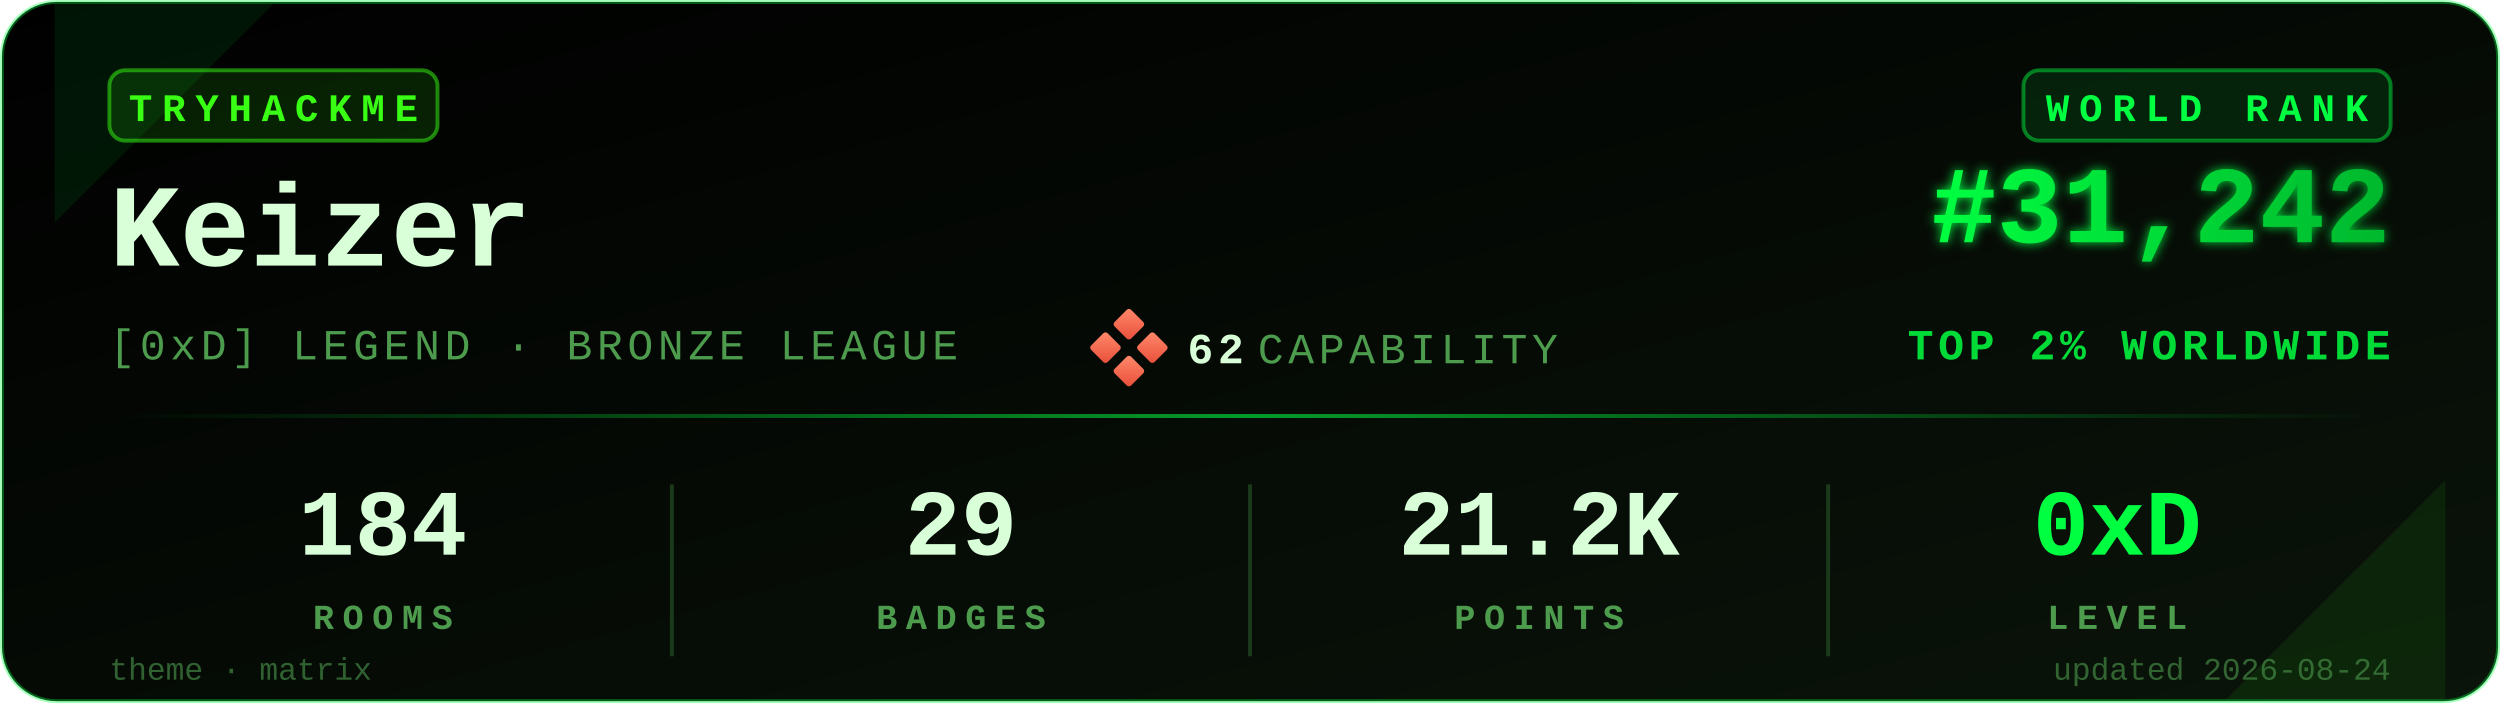
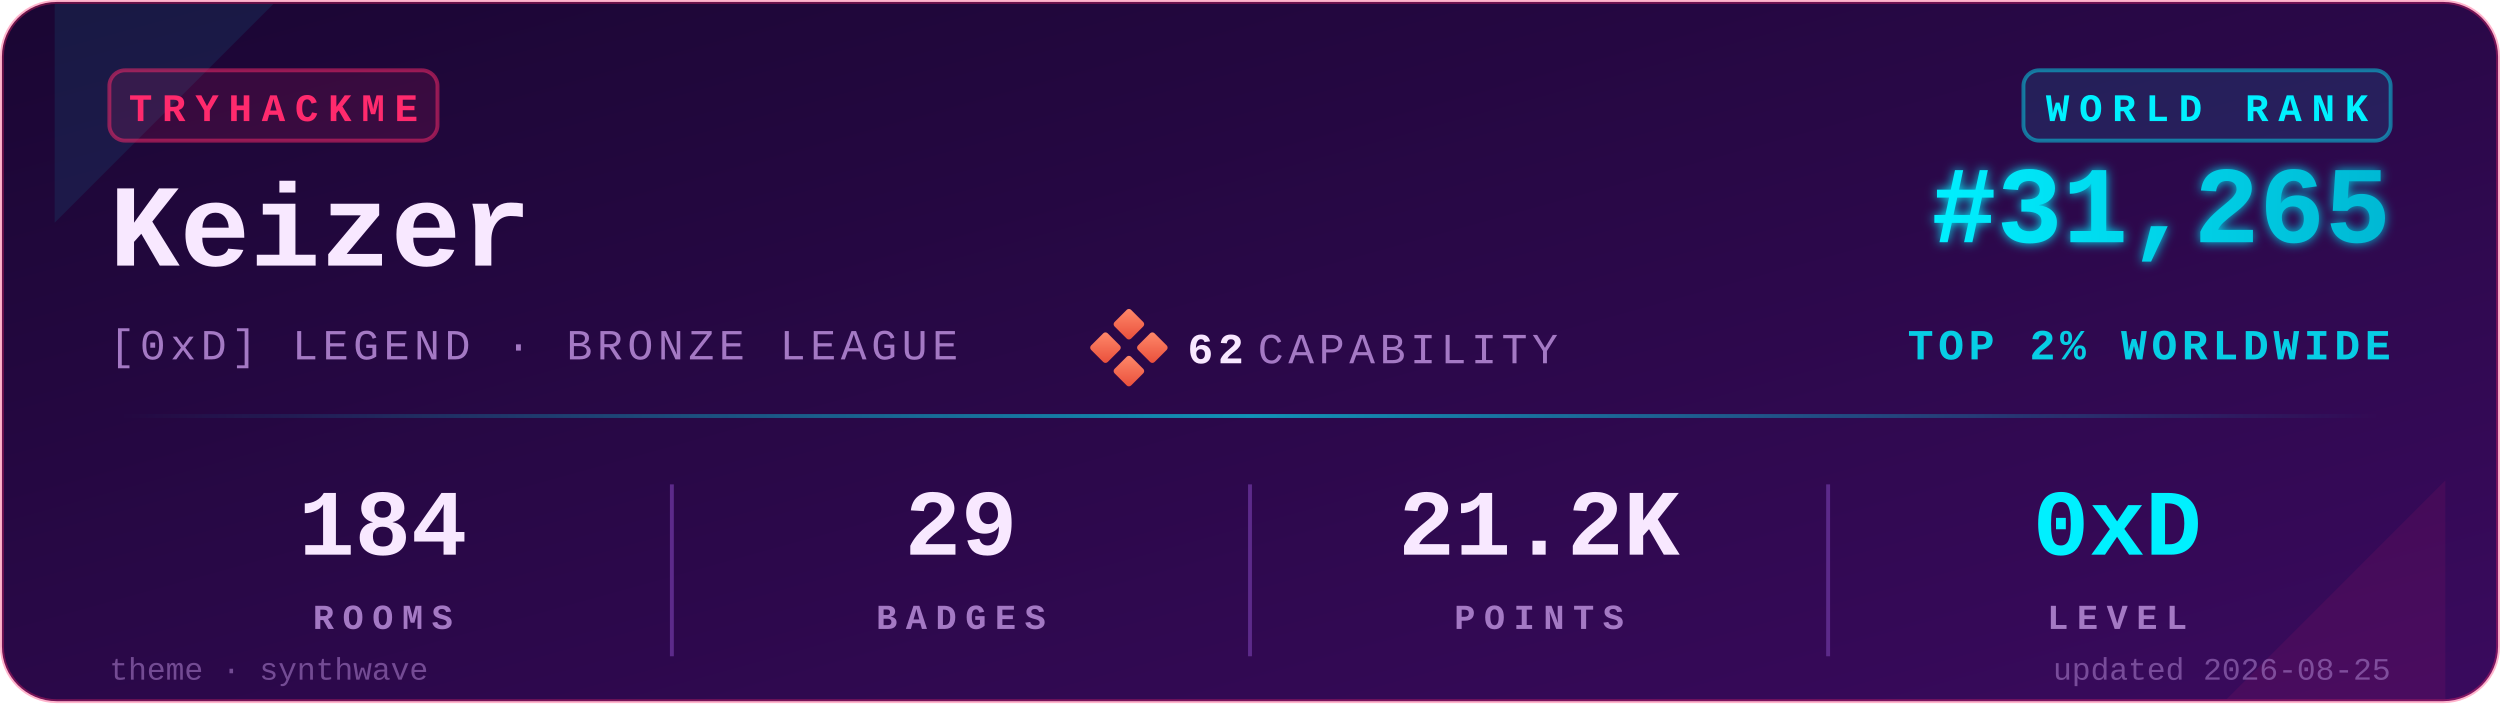
<svg xmlns="http://www.w3.org/2000/svg" viewBox="0 0 640 180" width="640" height="180" role="img" aria-label="TryHackMe stats for Keizer">
  <defs>
    <linearGradient id="bgGrad" x1="0" y1="0" x2="1" y2="1">
-       <stop offset="0%" stop-color="#000000" />
-       <stop offset="100%" stop-color="#0a140a" />
+       <stop offset="0%" stop-color="#1a0633" />
+       <stop offset="100%" stop-color="#3a0a5e" />
    </linearGradient>
    <linearGradient id="rankGrad" x1="0" y1="0" x2="1" y2="0">
-       <stop offset="0%" stop-color="#00FF41" />
-       <stop offset="100%" stop-color="#00B82E" />
+       <stop offset="0%" stop-color="#00F0FF" />
+       <stop offset="100%" stop-color="#00B8D4" />
    </linearGradient>
    <linearGradient id="accentGrad" x1="0" y1="0" x2="1" y2="0">
-       <stop offset="0%" stop-color="#00FF41" stop-opacity="0" />
-       <stop offset="50%" stop-color="#00FF41" stop-opacity="0.6" />
-       <stop offset="100%" stop-color="#00FF41" stop-opacity="0" />
+       <stop offset="0%" stop-color="#00F0FF" stop-opacity="0" />
+       <stop offset="50%" stop-color="#00F0FF" stop-opacity="0.6" />
+       <stop offset="100%" stop-color="#00F0FF" stop-opacity="0" />
    </linearGradient>
    <linearGradient id="capGrad" x1="0" y1="0" x2="1" y2="1">
      <stop offset="0%" stop-color="#ff8a6b" />
      <stop offset="100%" stop-color="#e94e3a" />
    </linearGradient>
    <filter id="glow" x="-20%" y="-20%" width="140%" height="140%">
      <feGaussianBlur stdDeviation="1.4" result="b" />
      <feMerge>
        <feMergeNode in="b" />
        <feMergeNode in="SourceGraphic" />
      </feMerge>
    </filter>
  </defs>
-   <rect x="0.5" y="0.5" width="639" height="179" rx="14" ry="14" fill="url(#bgGrad)" stroke="#00FF41" stroke-opacity="0.35" stroke-width="1" />
-   <path d="M 14,1 L 70,1 L 14,57 Z" fill="#00FF41" opacity="0.08" />
-   <path d="M 626,179 L 570,179 L 626,123 Z" fill="#39FF14" opacity="0.08" />
+   <rect x="0.5" y="0.5" width="639" height="179" rx="14" ry="14" fill="url(#bgGrad)" stroke="#FF2A6D" stroke-opacity="0.35" stroke-width="1" />
+   <path d="M 14,1 L 70,1 L 14,57 Z" fill="#00F0FF" opacity="0.08" />
+   <path d="M 626,179 L 570,179 L 626,123 Z" fill="#FF2A6D" opacity="0.08" />
  <g transform="translate(28,18)">
-     <rect x="0" y="0" width="84" height="18" rx="4" ry="4" fill="#39FF14" fill-opacity="0.12" stroke="#39FF14" stroke-opacity="0.5" />
-     <text x="42" y="13" fill="#39FF14" font-family="ui-monospace,'SF Mono','Menlo','Cascadia Code','Consolas','Liberation Mono',monospace" font-size="10" font-weight="700" letter-spacing="2.5" text-anchor="middle">TRYHACKME</text>
+     <rect x="0" y="0" width="84" height="18" rx="4" ry="4" fill="#FF2A6D" fill-opacity="0.12" stroke="#FF2A6D" stroke-opacity="0.5" />
+     <text x="42" y="13" fill="#FF2A6D" font-family="ui-monospace,'SF Mono','Menlo','Cascadia Code','Consolas','Liberation Mono',monospace" font-size="10" font-weight="700" letter-spacing="2.5" text-anchor="middle">TRYHACKME</text>
  </g>
-   <text x="28" y="68" fill="#D9FFD9" font-family="ui-monospace,'SF Mono','Menlo','Cascadia Code','Consolas','Liberation Mono',monospace" font-size="30" font-weight="700">Keizer</text>
-   <text x="28" y="92" fill="#4D9C4D" font-family="ui-monospace,'SF Mono','Menlo','Cascadia Code','Consolas','Liberation Mono',monospace" font-size="11" font-weight="500" letter-spacing="1.2">[0xD] LEGEND · BRONZE LEAGUE</text>
+   <text x="28" y="68" fill="#F8E8FF" font-family="ui-monospace,'SF Mono','Menlo','Cascadia Code','Consolas','Liberation Mono',monospace" font-size="30" font-weight="700">Keizer</text>
+   <text x="28" y="92" fill="#A479C4" font-family="ui-monospace,'SF Mono','Menlo','Cascadia Code','Consolas','Liberation Mono',monospace" font-size="11" font-weight="500" letter-spacing="1.2">[0xD] LEGEND · BRONZE LEAGUE</text>
  <g transform="translate(280,80)">
    <rect x="6" y="0" width="6" height="6" rx="0.8" fill="url(#capGrad)" transform="rotate(45 9 3)" />
    <rect x="0" y="6" width="6" height="6" rx="0.8" fill="url(#capGrad)" transform="rotate(45 3 9)" />
    <rect x="12" y="6" width="6" height="6" rx="0.8" fill="url(#capGrad)" transform="rotate(45 15 9)" />
    <rect x="6" y="12" width="6" height="6" rx="0.8" fill="url(#capGrad)" transform="rotate(45 9 15)" />
-     <text x="24" y="13" fill="#D9FFD9" font-family="ui-monospace,'SF Mono','Menlo','Cascadia Code','Consolas','Liberation Mono',monospace" font-size="11" font-weight="700" letter-spacing="1.2">62</text>
-     <text x="42" y="13" fill="#4D9C4D" font-family="ui-monospace,'SF Mono','Menlo','Cascadia Code','Consolas','Liberation Mono',monospace" font-size="11" font-weight="500" letter-spacing="1.2">CAPABILITY</text>
+     <text x="24" y="13" fill="#F8E8FF" font-family="ui-monospace,'SF Mono','Menlo','Cascadia Code','Consolas','Liberation Mono',monospace" font-size="11" font-weight="700" letter-spacing="1.2">62</text>
+     <text x="42" y="13" fill="#A479C4" font-family="ui-monospace,'SF Mono','Menlo','Cascadia Code','Consolas','Liberation Mono',monospace" font-size="11" font-weight="500" letter-spacing="1.2">CAPABILITY</text>
  </g>
  <g transform="translate(612,18)">
-     <rect x="-94" y="0" width="94" height="18" rx="4" ry="4" fill="#00FF41" fill-opacity="0.10" stroke="#00FF41" stroke-opacity="0.45" />
-     <text x="-47" y="13" fill="#00FF41" font-family="ui-monospace,'SF Mono','Menlo','Cascadia Code','Consolas','Liberation Mono',monospace" font-size="10" font-weight="700" letter-spacing="2.5" text-anchor="middle">WORLD RANK</text>
+     <rect x="-94" y="0" width="94" height="18" rx="4" ry="4" fill="#00F0FF" fill-opacity="0.10" stroke="#00F0FF" stroke-opacity="0.45" />
+     <text x="-47" y="13" fill="#00F0FF" font-family="ui-monospace,'SF Mono','Menlo','Cascadia Code','Consolas','Liberation Mono',monospace" font-size="10" font-weight="700" letter-spacing="2.5" text-anchor="middle">WORLD RANK</text>
  </g>
-   <text x="612" y="62" fill="url(#rankGrad)" font-family="ui-monospace,'SF Mono','Menlo','Cascadia Code','Consolas','Liberation Mono',monospace" font-size="28" font-weight="700" text-anchor="end" filter="url(#glow)">#31,242</text>
-   <text x="612" y="92" fill="#00FF41" fill-opacity="0.85" font-family="ui-monospace,'SF Mono','Menlo','Cascadia Code','Consolas','Liberation Mono',monospace" font-size="11" font-weight="600" letter-spacing="1.2" text-anchor="end">TOP 2% WORLDWIDE</text>
+   <text x="612" y="62" fill="url(#rankGrad)" font-family="ui-monospace,'SF Mono','Menlo','Cascadia Code','Consolas','Liberation Mono',monospace" font-size="28" font-weight="700" text-anchor="end" filter="url(#glow)">#31,265</text>
+   <text x="612" y="92" fill="#00F0FF" fill-opacity="0.85" font-family="ui-monospace,'SF Mono','Menlo','Cascadia Code','Consolas','Liberation Mono',monospace" font-size="11" font-weight="600" letter-spacing="1.2" text-anchor="end">TOP 2% WORLDWIDE</text>
  <rect x="28" y="106" width="584" height="1" fill="url(#accentGrad)" />
  <g font-family="ui-monospace,'SF Mono','Menlo','Cascadia Code','Consolas','Liberation Mono',monospace" text-anchor="middle">
-     <text x="98" y="142" fill="#D9FFD9" font-size="24" font-weight="700">184</text>
-     <text x="98" y="161" fill="#4D9C4D" font-size="9" font-weight="600" letter-spacing="2.2">ROOMS</text>
-     <text x="246" y="142" fill="#D9FFD9" font-size="24" font-weight="700">29</text>
-     <text x="246" y="161" fill="#4D9C4D" font-size="9" font-weight="600" letter-spacing="2.2">BADGES</text>
-     <text x="394" y="142" fill="#D9FFD9" font-size="24" font-weight="700">21.2K</text>
-     <text x="394" y="161" fill="#4D9C4D" font-size="9" font-weight="600" letter-spacing="2.2">POINTS</text>
-     <text x="542" y="142" fill="#00FF41" font-size="24" font-weight="700">0xD</text>
-     <text x="542" y="161" fill="#4D9C4D" font-size="9" font-weight="600" letter-spacing="2.2">LEVEL</text>
+     <text x="98" y="142" fill="#F8E8FF" font-size="24" font-weight="700">184</text>
+     <text x="98" y="161" fill="#A479C4" font-size="9" font-weight="600" letter-spacing="2.2">ROOMS</text>
+     <text x="246" y="142" fill="#F8E8FF" font-size="24" font-weight="700">29</text>
+     <text x="246" y="161" fill="#A479C4" font-size="9" font-weight="600" letter-spacing="2.2">BADGES</text>
+     <text x="394" y="142" fill="#F8E8FF" font-size="24" font-weight="700">21.2K</text>
+     <text x="394" y="161" fill="#A479C4" font-size="9" font-weight="600" letter-spacing="2.2">POINTS</text>
+     <text x="542" y="142" fill="#00F0FF" font-size="24" font-weight="700">0xD</text>
+     <text x="542" y="161" fill="#A479C4" font-size="9" font-weight="600" letter-spacing="2.2">LEVEL</text>
  </g>
-   <line x1="172" y1="124" x2="172" y2="168" stroke="#1a3a1a" stroke-width="1" />
-   <line x1="320" y1="124" x2="320" y2="168" stroke="#1a3a1a" stroke-width="1" />
-   <line x1="468" y1="124" x2="468" y2="168" stroke="#1a3a1a" stroke-width="1" />
-   <text x="28" y="174" fill="#4D9C4D" fill-opacity="0.6" font-family="ui-monospace,'SF Mono','Menlo','Cascadia Code','Consolas','Liberation Mono',monospace" font-size="8" font-weight="500">theme · matrix</text>
-   <text x="612" y="174" fill="#4D9C4D" fill-opacity="0.6" font-family="ui-monospace,'SF Mono','Menlo','Cascadia Code','Consolas','Liberation Mono',monospace" font-size="8" font-weight="500" text-anchor="end">updated 2026-08-24</text>
+   <line x1="172" y1="124" x2="172" y2="168" stroke="#5C2A8A" stroke-width="1" />
+   <line x1="320" y1="124" x2="320" y2="168" stroke="#5C2A8A" stroke-width="1" />
+   <line x1="468" y1="124" x2="468" y2="168" stroke="#5C2A8A" stroke-width="1" />
+   <text x="28" y="174" fill="#A479C4" fill-opacity="0.6" font-family="ui-monospace,'SF Mono','Menlo','Cascadia Code','Consolas','Liberation Mono',monospace" font-size="8" font-weight="500">theme · synthwave</text>
+   <text x="612" y="174" fill="#A479C4" fill-opacity="0.6" font-family="ui-monospace,'SF Mono','Menlo','Cascadia Code','Consolas','Liberation Mono',monospace" font-size="8" font-weight="500" text-anchor="end">updated 2026-08-25</text>
</svg>
